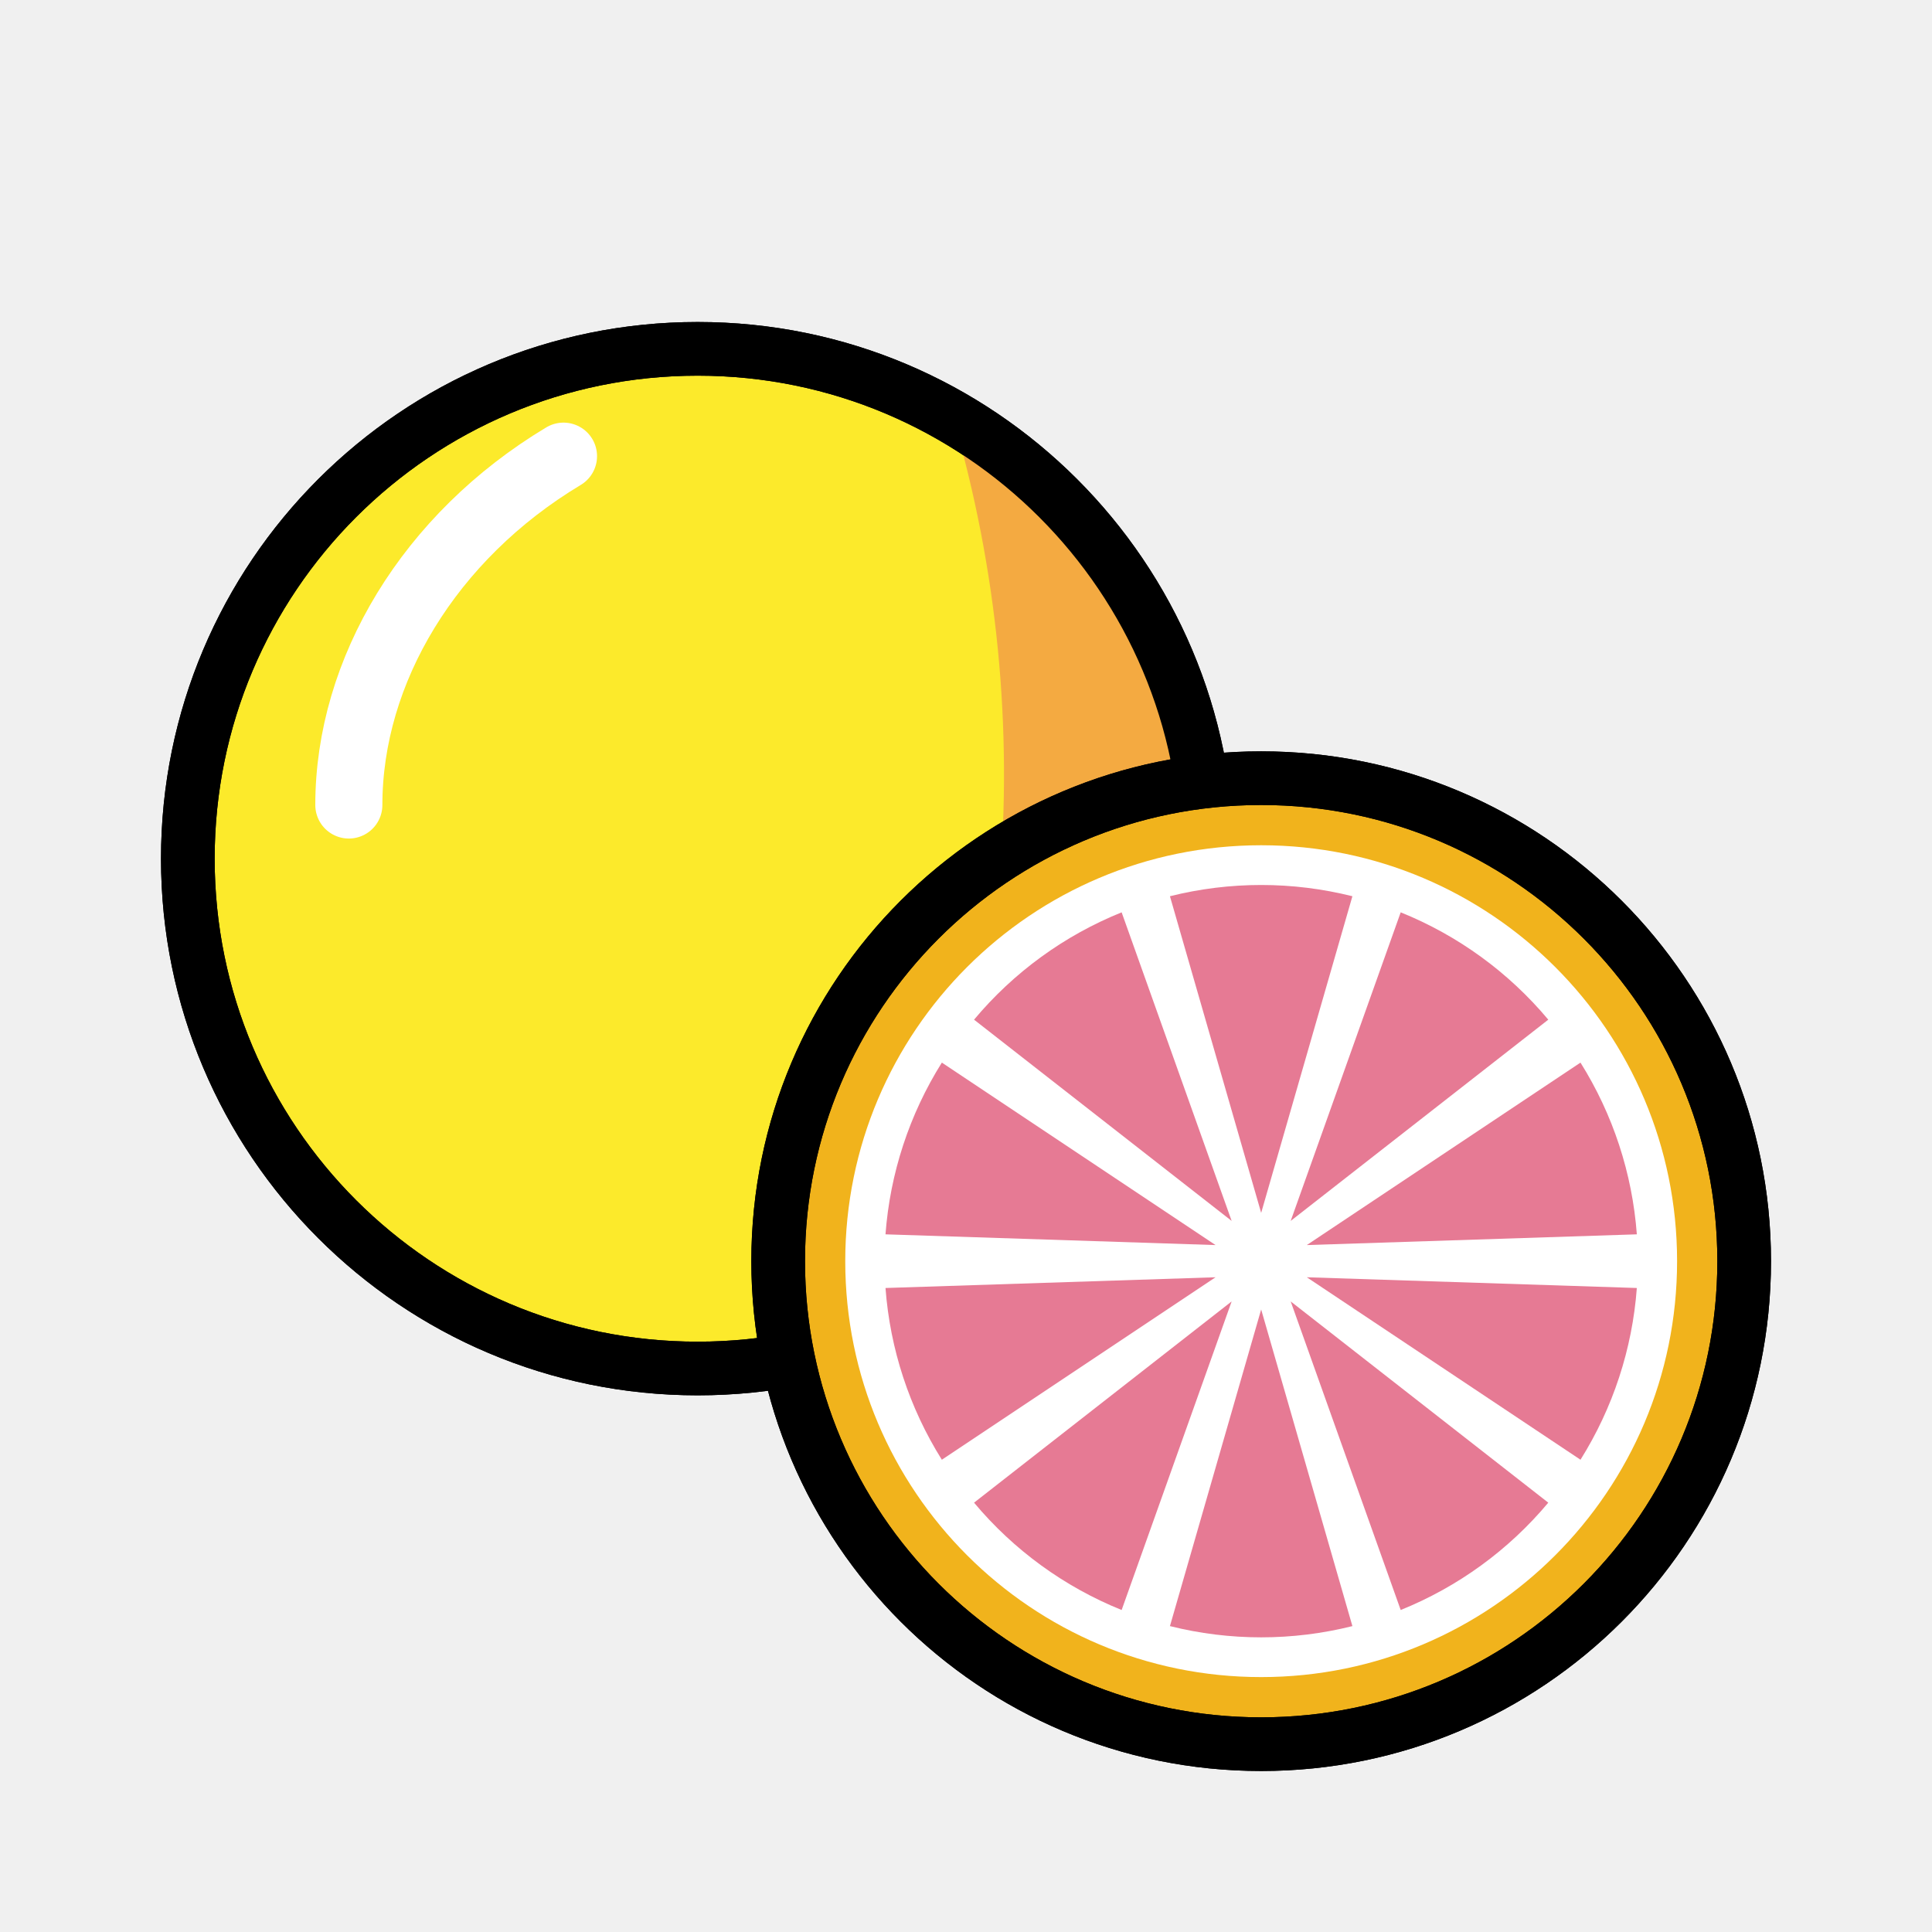
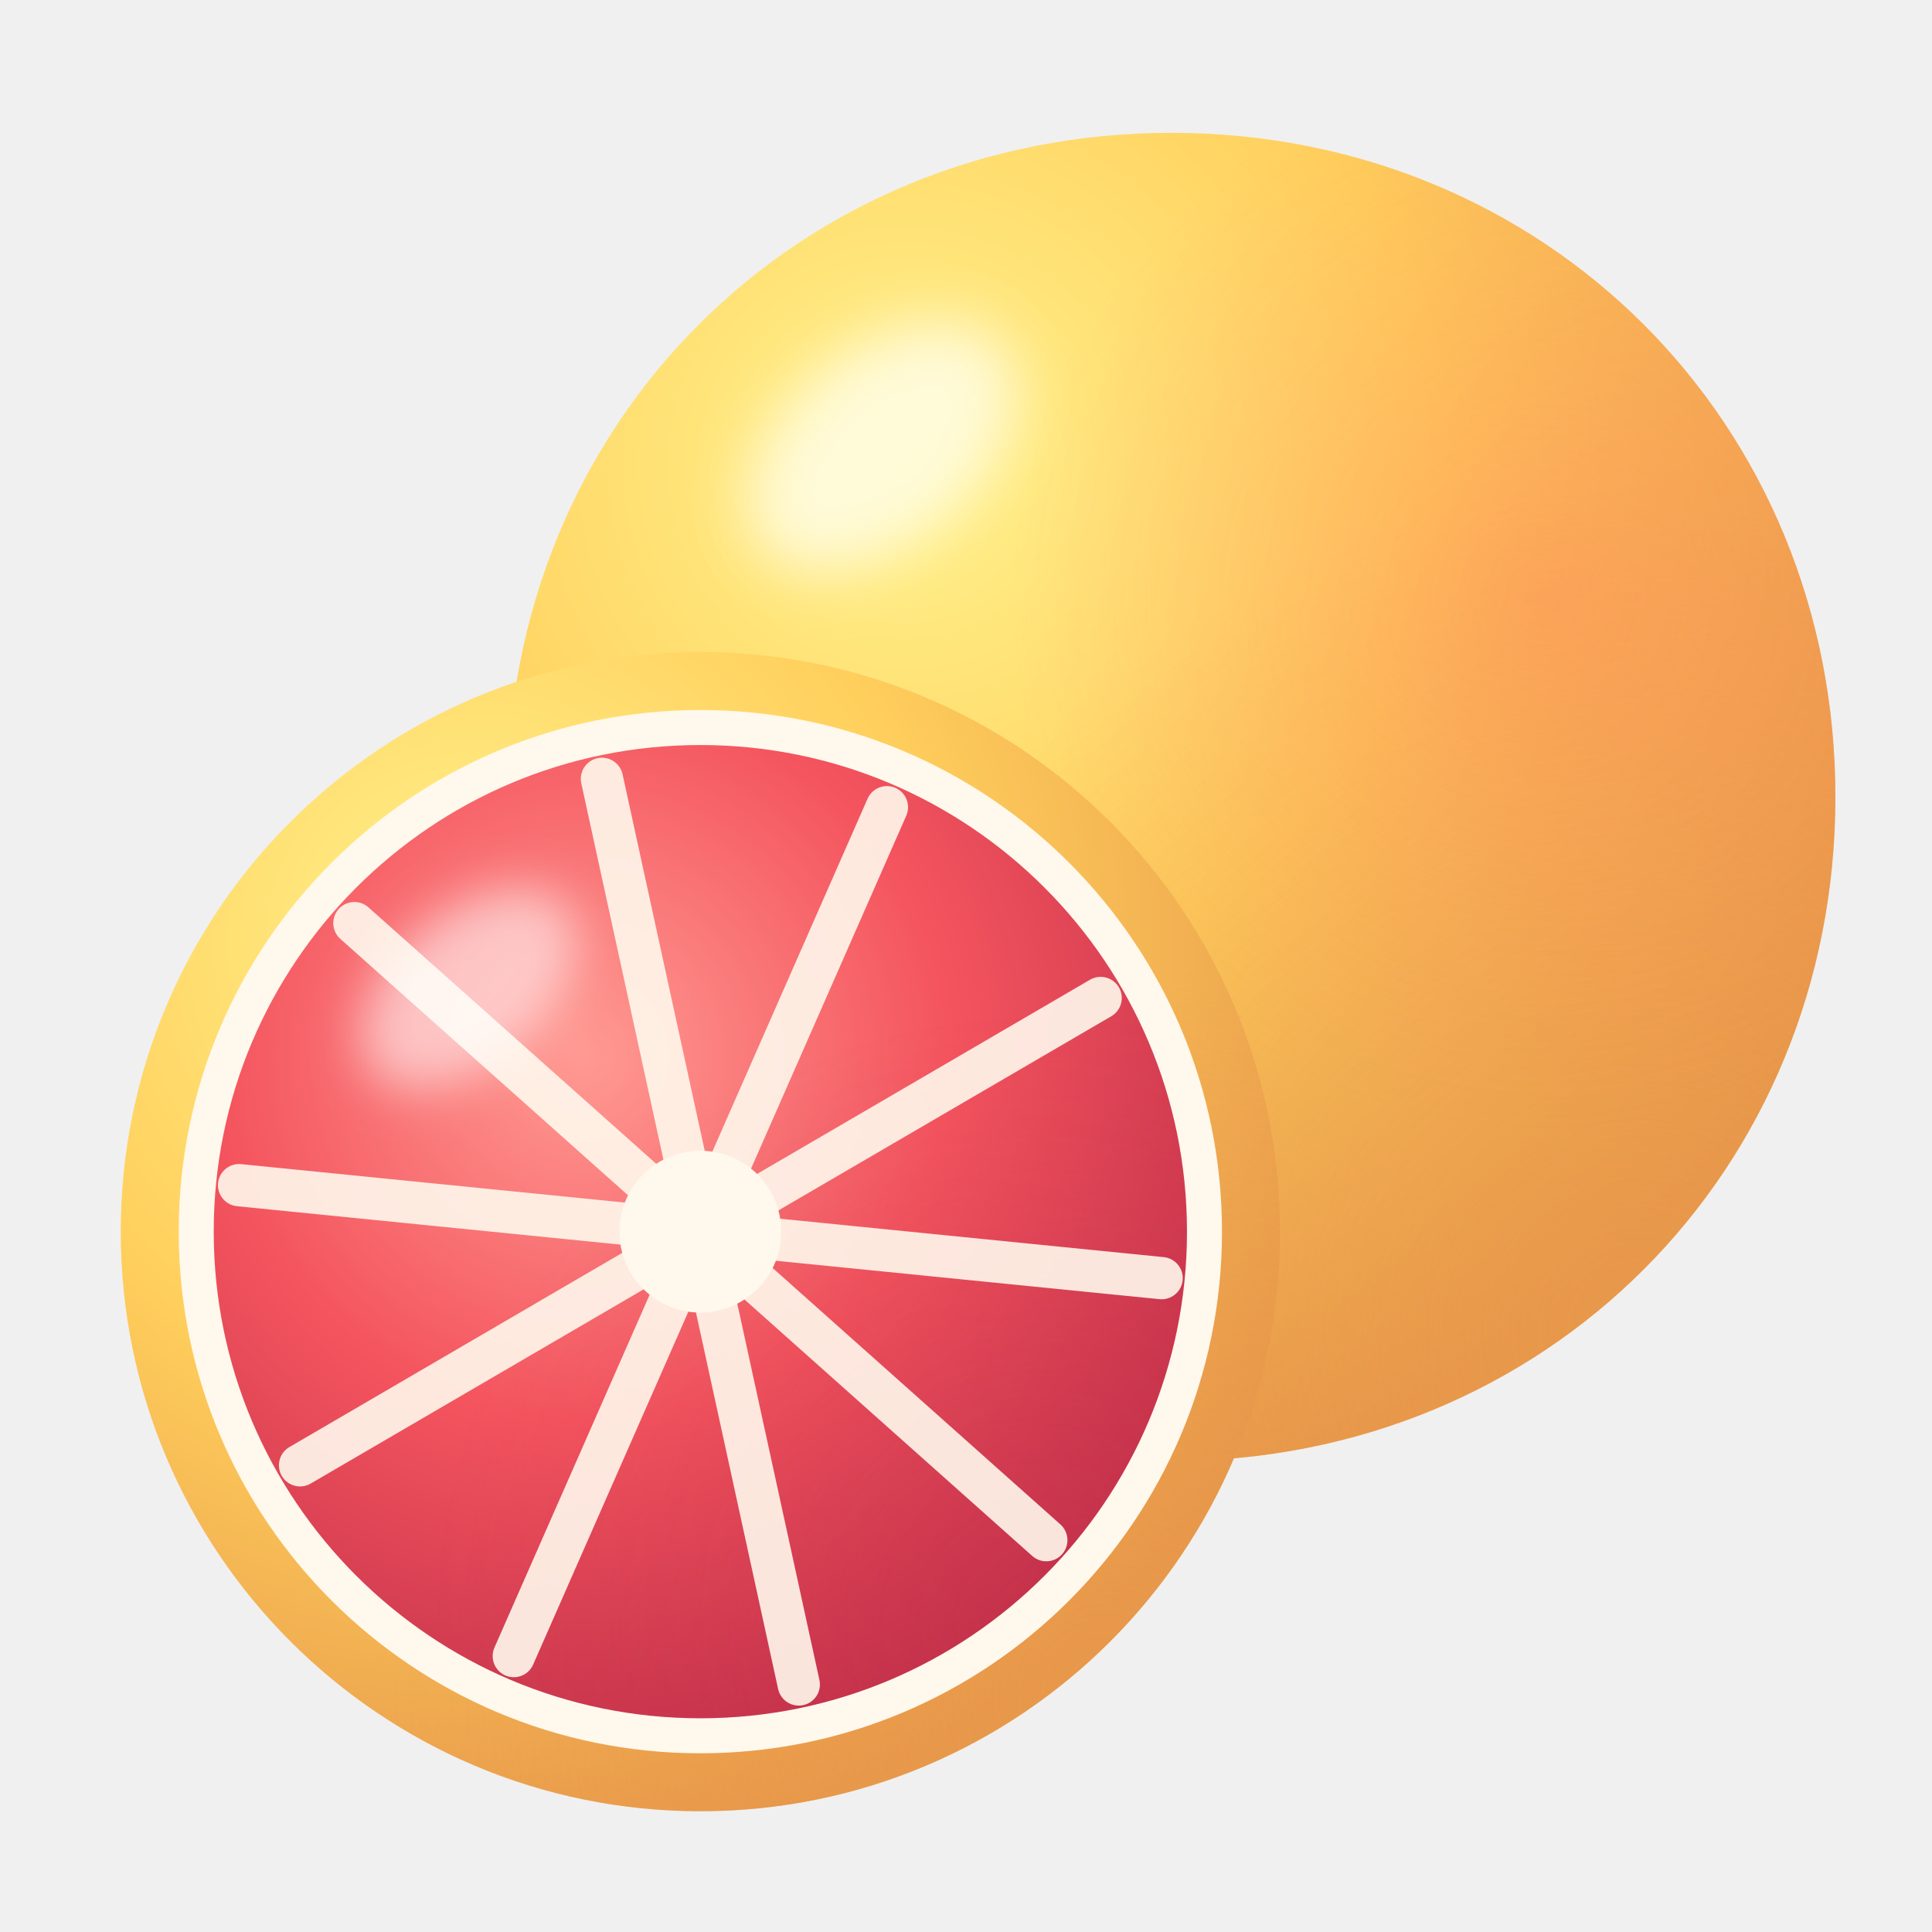
- <svg xmlns="http://www.w3.org/2000/svg" viewBox="0 0 72 72">
-   <g stroke="#000" stroke-width="2" stroke-linecap="round" stroke-linejoin="round">
-     <circle cx="26" cy="32" r="19" fill="#FCEA2B" />
-     <path d="M35.5,15.5 A19,19 0 0 1 32.5,49.9 A47.5,47.5 0 0 0 35.5,15.5 Z" fill="#F4AA41" stroke="none" />
-     <circle cx="26" cy="32" r="19" fill="none" />
-     <path d="M13,30 C13,25 16,20 21,17" fill="none" stroke="#FFF" stroke-width="2.5" />
-     <circle cx="47" cy="47" r="18" fill="#F1B31C" />
-     <circle cx="47" cy="47" r="15.5" fill="#FFF" stroke="none" />
-     <path d="M48.7,47.6 L61,48 A14,14 0 0 1 58.9,54.4 Z" fill="#E67A94" stroke="none" />
-     <path d="M48.1,48.5 L57.7,56 A14,14 0 0 1 52.2,60 Z" fill="#E67A94" stroke="none" />
-     <path d="M47,48.8 L50.4,60.6 A14,14 0 0 1 43.6,60.6 Z" fill="#E67A94" stroke="none" />
-     <path d="M45.9,48.5 L41.8,60 A14,14 0 0 1 36.3,56 Z" fill="#E67A94" stroke="none" />
-     <path d="M45.3,47.6 L35.1,54.4 A14,14 0 0 1 33,48 Z" fill="#E67A94" stroke="none" />
-     <path d="M45.3,46.4 L33,46 A14,14 0 0 1 35.1,39.6 Z" fill="#E67A94" stroke="none" />
-     <path d="M45.9,45.5 L36.3,38 A14,14 0 0 1 41.8,34 Z" fill="#E67A94" stroke="none" />
-     <path d="M47,45.2 L43.6,33.4 A14,14 0 0 1 50.4,33.4 Z" fill="#E67A94" stroke="none" />
-     <path d="M48.1,45.5 L52.2,34 A14,14 0 0 1 57.7,38 Z" fill="#E67A94" stroke="none" />
-     <path d="M48.7,46.4 L58.9,39.6 A14,14 0 0 1 61,46 Z" fill="#E67A94" stroke="none" />
-     <circle cx="47" cy="47" r="18" fill="none" />
+ <svg xmlns="http://www.w3.org/2000/svg" width="32" height="32" viewBox="0 0 32 32" fill="none">
+   <path d="M19.4 2.2C25.6 2.2 30.4 7 30.4 13.2C30.4 19.4 25.6 24.2 19.4 24.2C13.2 24.2 8.4 19.4 8.4 13.2C8.4 7 13.2 2.2 19.4 2.2Z" fill="url(#qreypfrut_fill1)" />
+   <path d="M19.4 2.2C25.6 2.2 30.4 7 30.4 13.2C30.4 19.4 25.6 24.2 19.4 24.2C13.2 24.2 8.4 19.4 8.4 13.2C8.4 7 13.2 2.2 19.4 2.2Z" fill="url(#qreypfrut_fill2)" />
+   <path d="M19.4 2.2C25.6 2.2 30.4 7 30.4 13.2C30.4 19.4 25.6 24.2 19.4 24.2C13.2 24.2 8.4 19.4 8.4 13.2C8.4 7 13.2 2.2 19.4 2.2Z" fill="url(#qreypfrut_fill3)" />
+   <g filter="url(#qreypfrut_blur05)">
+     <ellipse cx="14.6" cy="7.4" rx="2.6" ry="1.6" fill="#FFFDE6" fill-opacity="0.85" transform="rotate(-40 14.6 7.4)" />
  </g>
+   <circle cx="11.6" cy="20.4" r="9.6" fill="url(#qreypfrut_fill4)" />
+   <circle cx="11.6" cy="20.4" r="9.6" fill="url(#qreypfrut_fill5)" />
+   <circle cx="11.6" cy="20.4" r="8.64" fill="#FFF8EC" />
+   <circle cx="11.6" cy="20.4" r="8.06" fill="url(#qreypfrut_fill6)" />
+   <circle cx="11.6" cy="20.4" r="8.06" fill="url(#qreypfrut_fill7)" />
+   <path d="M12.75 20.52L19.24 21.17M12.46 21.17L17.33 25.51M11.84 21.53L13.23 27.9M11.14 21.45L8.51 27.43M10.61 20.98L4.97 24.27M10.45 20.28L3.96 19.63M10.74 19.63L5.87 15.29M11.36 19.27L9.97 12.9M12.06 19.35L14.69 13.37M12.59 19.82L18.23 16.53" stroke="#FFF8EC" stroke-width="0.7" stroke-linecap="round" stroke-linejoin="round" stroke-opacity="0.9" />
+   <circle cx="11.6" cy="20.4" r="1.34" fill="#FFF8EC" />
+   <g filter="url(#qreypfrut_blur04)">
+     <ellipse cx="7.76" cy="16.37" rx="2.11" ry="1.25" fill="#FFFFFF" fill-opacity="0.55" transform="rotate(-40 7.76 16.37)" />
+   </g>
+   <defs>
+     <radialGradient id="qreypfrut_fill1" cx="0.3" cy="0.25" r="0.8">
+       <stop stop-color="#FFF28C" />
+       <stop offset="0.5" stop-color="#FFCF5C" />
+       <stop offset="1" stop-color="#E8984A" />
+     </radialGradient>
+     <radialGradient id="qreypfrut_fill2" cx="0.85" cy="0.9" r="0.7">
+       <stop stop-color="#E8984A" stop-opacity="0.6" />
+       <stop offset="0.9" stop-color="#E8984A" stop-opacity="0" />
+     </radialGradient>
+     <radialGradient id="qreypfrut_fill3" cx="0.78" cy="0.35" r="0.4">
+       <stop stop-color="#FF7A5A" stop-opacity="0.4" />
+       <stop offset="1" stop-color="#FF7A5A" stop-opacity="0" />
+     </radialGradient>
+     <filter id="qreypfrut_blur05" x="0" y="0" width="32" height="32" filterUnits="userSpaceOnUse" color-interpolation-filters="sRGB">
+       <feGaussianBlur stdDeviation="0.5" />
+     </filter>
+     <radialGradient id="qreypfrut_fill4" cx="0.3" cy="0.25" r="0.8">
+       <stop stop-color="#FFF28C" />
+       <stop offset="0.5" stop-color="#FFCF5C" />
+       <stop offset="1" stop-color="#E8984A" />
+     </radialGradient>
+     <radialGradient id="qreypfrut_fill5" cx="0.85" cy="0.9" r="0.7">
+       <stop stop-color="#E8984A" stop-opacity="0.6" />
+       <stop offset="0.9" stop-color="#E8984A" stop-opacity="0" />
+     </radialGradient>
+     <radialGradient id="qreypfrut_fill6" cx="0.38" cy="0.32" r="0.75">
+       <stop stop-color="#FF9A92" />
+       <stop offset="0.5" stop-color="#F4545E" />
+       <stop offset="1" stop-color="#C2304A" />
+     </radialGradient>
+     <radialGradient id="qreypfrut_fill7" cx="0.85" cy="0.9" r="0.7">
+       <stop stop-color="#C2304A" stop-opacity="0.35" />
+       <stop offset="0.9" stop-color="#C2304A" stop-opacity="0" />
+     </radialGradient>
+     <filter id="qreypfrut_blur04" x="0" y="0" width="32" height="32" filterUnits="userSpaceOnUse" color-interpolation-filters="sRGB">
+       <feGaussianBlur stdDeviation="0.4" />
+     </filter>
+   </defs>
</svg>
